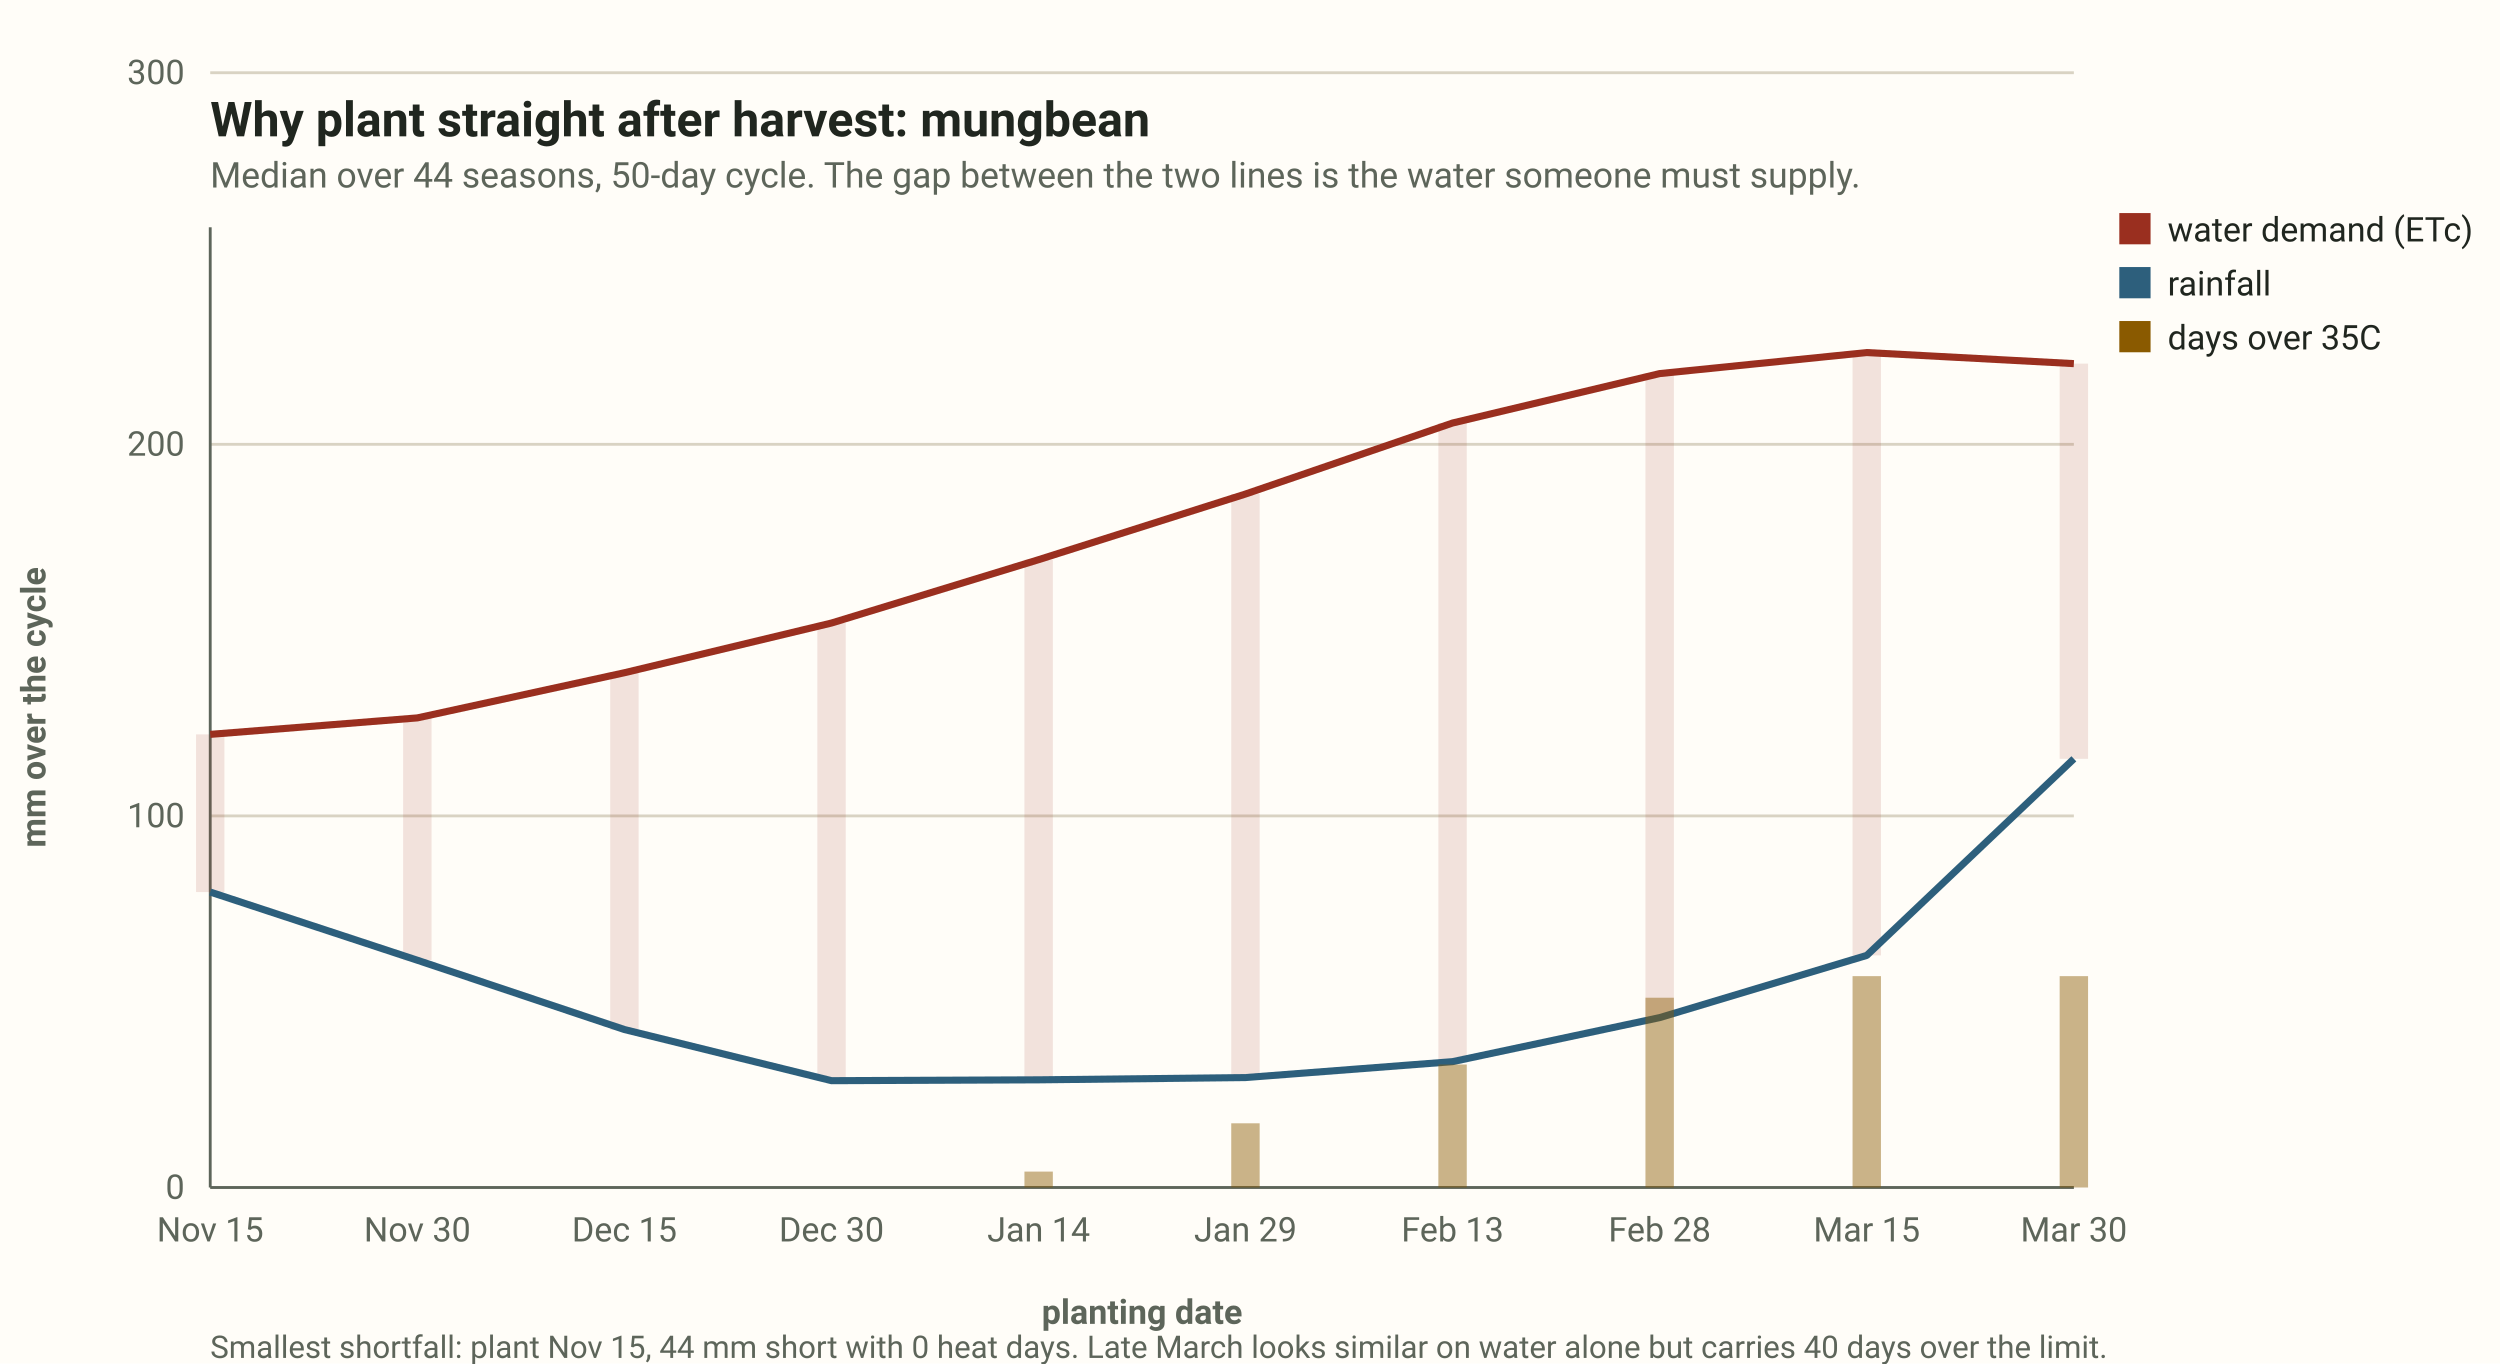
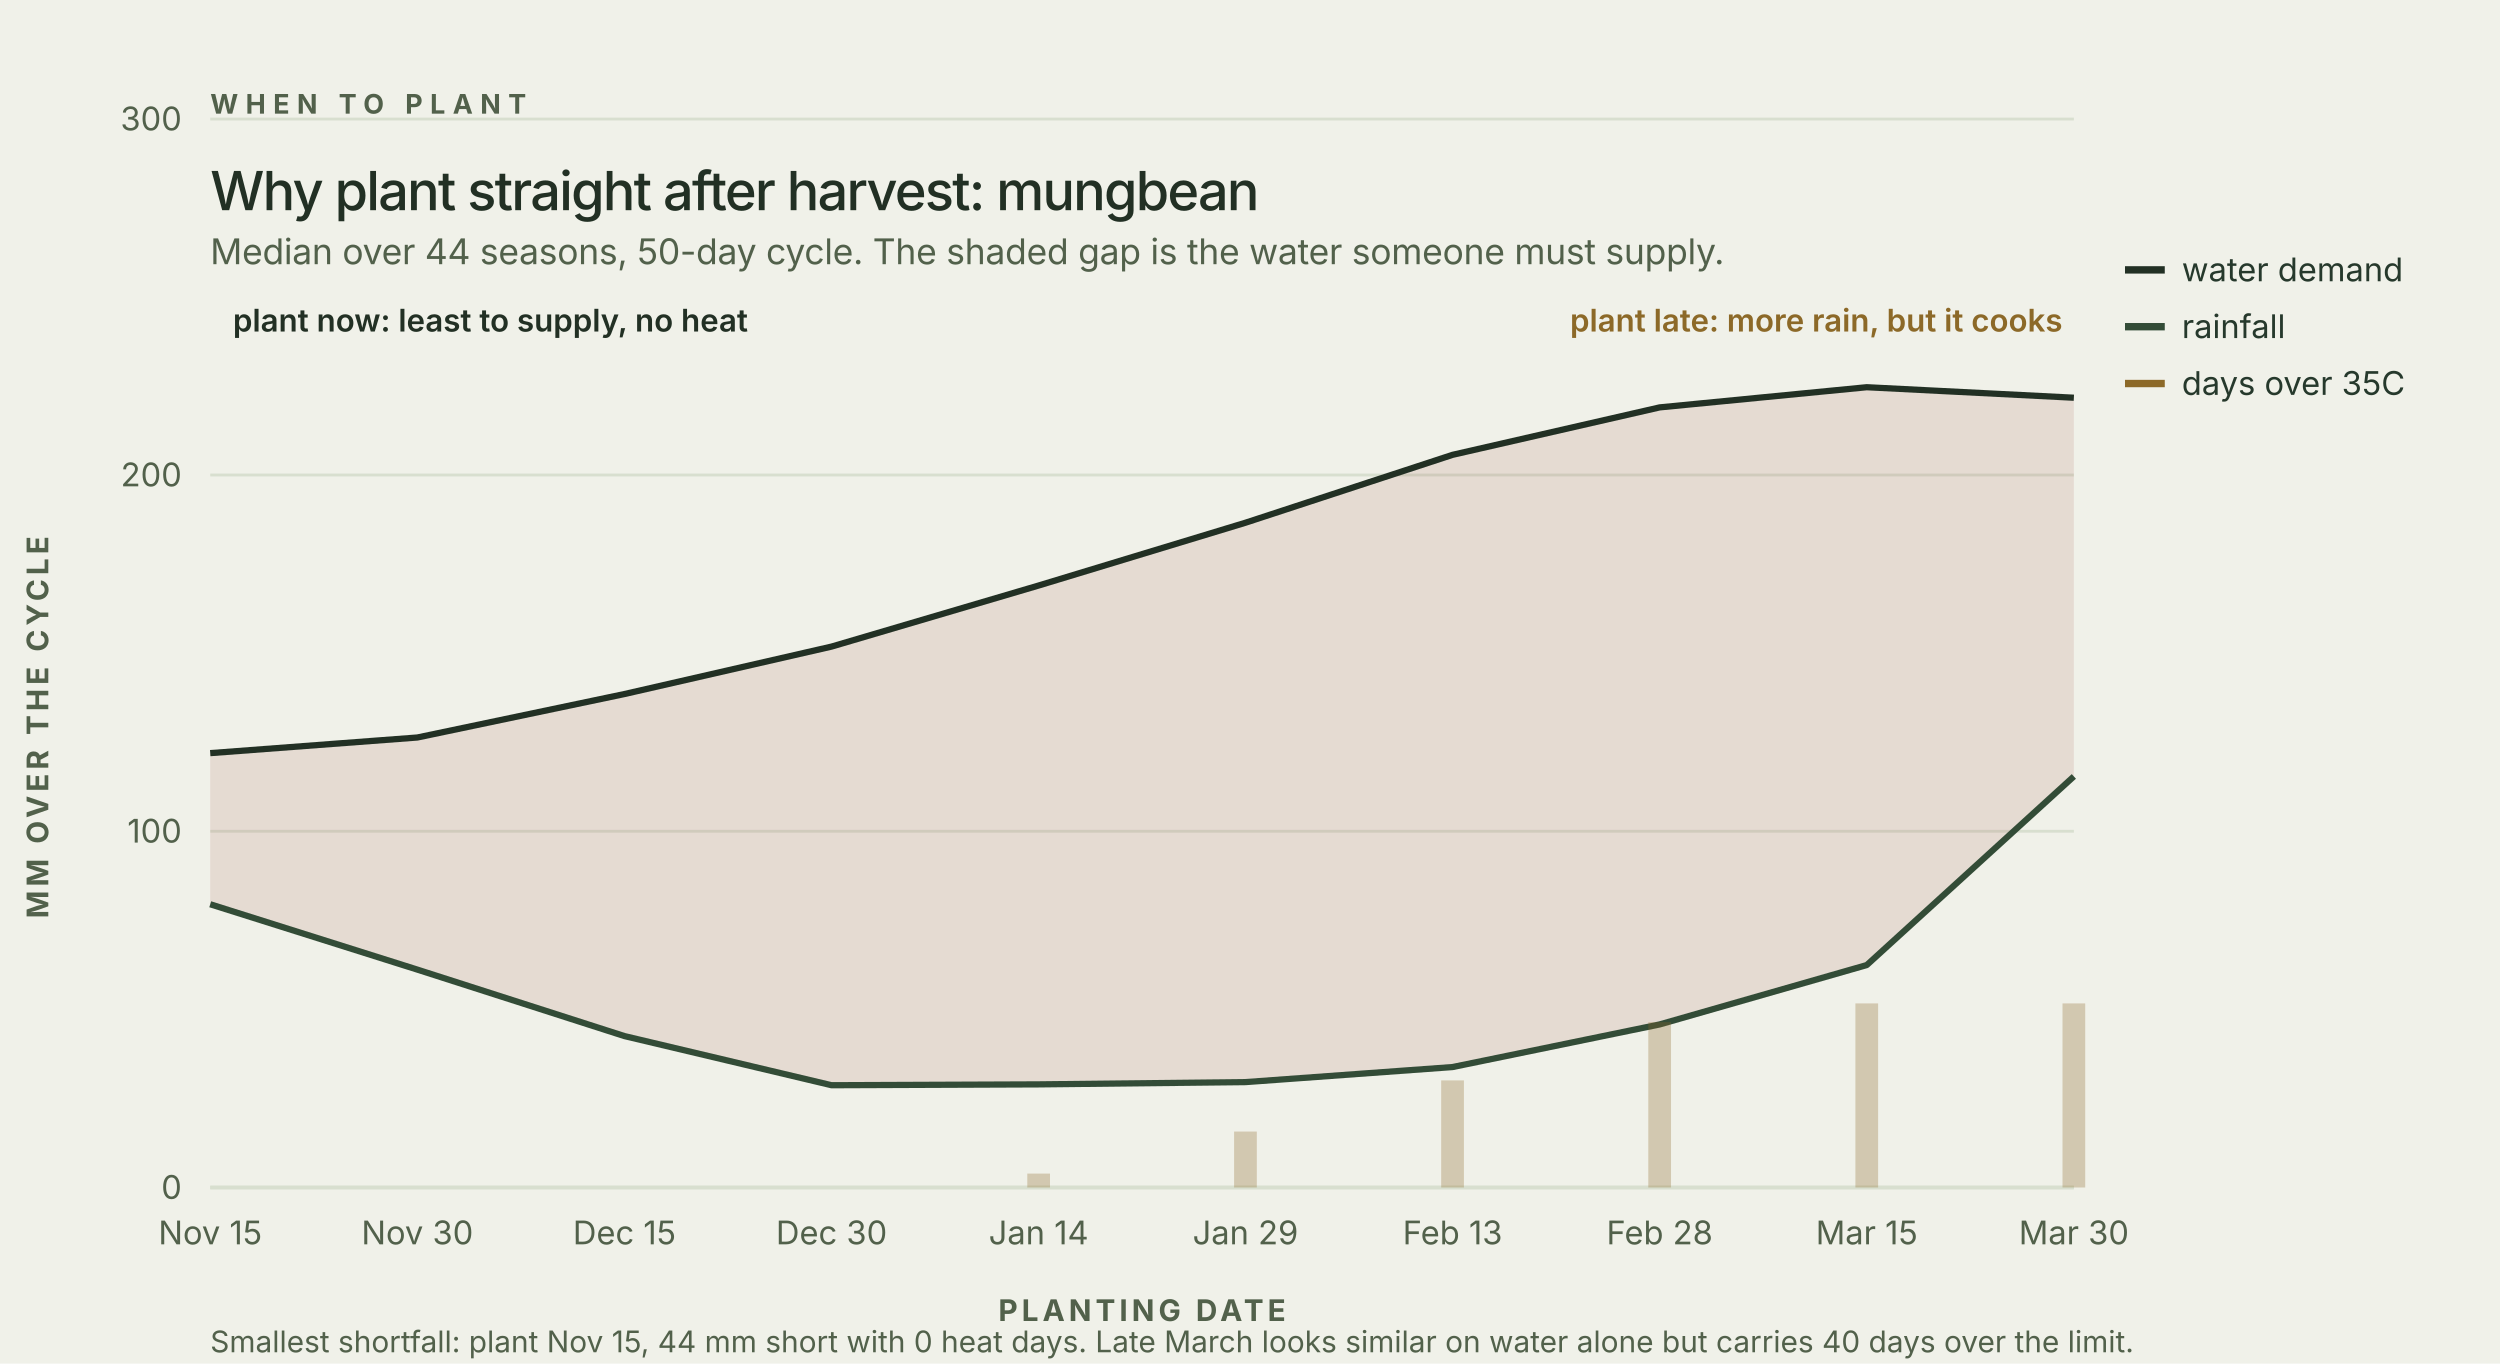
<svg xmlns="http://www.w3.org/2000/svg" width="880" height="480" viewBox="0 0 880 480">
-   <rect width="880" height="480" fill="#fffdf8" />
-   <text x="74" y="48" font-size="17" font-weight="700" fill="#20261f" font-family="system-ui, -apple-system, 'Segoe UI', Roboto, sans-serif">Why plant straight after harvest: mungbean</text>
-   <text x="74" y="66" font-size="12.5" fill="#5d655a" font-family="system-ui, -apple-system, 'Segoe UI', Roboto, sans-serif">Median over 44 seasons, 50-day cycle. The gap between the two lines is the water someone must supply.</text>
-   <line x1="74.0" y1="418.0" x2="730.0" y2="418.0" stroke="#d9d3c3" stroke-width="1.0" />
-   <line x1="74.0" y1="287.2" x2="730.0" y2="287.2" stroke="#d9d3c3" stroke-width="1.0" />
-   <line x1="74.0" y1="156.4" x2="730.0" y2="156.4" stroke="#d9d3c3" stroke-width="1.0" />
-   <line x1="74.0" y1="25.6" x2="730.0" y2="25.6" stroke="#d9d3c3" stroke-width="1.0" />
-   <line x1="74.0" y1="418.0" x2="730.0" y2="418.0" stroke="#5d655a" stroke-width="1.0" />
-   <line x1="74.0" y1="80.0" x2="74.0" y2="418.0" stroke="#5d655a" stroke-width="1.0" />
-   <text x="65.0" y="422.0" font-size="12" fill="#5d655a" text-anchor="end" font-weight="400" font-family="system-ui, -apple-system, 'Segoe UI', Roboto, sans-serif">0</text>
-   <text x="65.0" y="291.2" font-size="12" fill="#5d655a" text-anchor="end" font-weight="400" font-family="system-ui, -apple-system, 'Segoe UI', Roboto, sans-serif">100</text>
-   <text x="65.0" y="160.4" font-size="12" fill="#5d655a" text-anchor="end" font-weight="400" font-family="system-ui, -apple-system, 'Segoe UI', Roboto, sans-serif">200</text>
-   <text x="65.0" y="29.6" font-size="12" fill="#5d655a" text-anchor="end" font-weight="400" font-family="system-ui, -apple-system, 'Segoe UI', Roboto, sans-serif">300</text>
-   <text x="74.0" y="437.0" font-size="12" fill="#5d655a" text-anchor="middle" font-weight="400" font-family="system-ui, -apple-system, 'Segoe UI', Roboto, sans-serif">Nov 15</text>
-   <text x="146.9" y="437.0" font-size="12" fill="#5d655a" text-anchor="middle" font-weight="400" font-family="system-ui, -apple-system, 'Segoe UI', Roboto, sans-serif">Nov 30</text>
-   <text x="219.8" y="437.0" font-size="12" fill="#5d655a" text-anchor="middle" font-weight="400" font-family="system-ui, -apple-system, 'Segoe UI', Roboto, sans-serif">Dec 15</text>
-   <text x="292.7" y="437.0" font-size="12" fill="#5d655a" text-anchor="middle" font-weight="400" font-family="system-ui, -apple-system, 'Segoe UI', Roboto, sans-serif">Dec 30</text>
-   <text x="365.6" y="437.0" font-size="12" fill="#5d655a" text-anchor="middle" font-weight="400" font-family="system-ui, -apple-system, 'Segoe UI', Roboto, sans-serif">Jan 14</text>
-   <text x="438.4" y="437.0" font-size="12" fill="#5d655a" text-anchor="middle" font-weight="400" font-family="system-ui, -apple-system, 'Segoe UI', Roboto, sans-serif">Jan 29</text>
-   <text x="511.3" y="437.0" font-size="12" fill="#5d655a" text-anchor="middle" font-weight="400" font-family="system-ui, -apple-system, 'Segoe UI', Roboto, sans-serif">Feb 13</text>
-   <text x="584.2" y="437.0" font-size="12" fill="#5d655a" text-anchor="middle" font-weight="400" font-family="system-ui, -apple-system, 'Segoe UI', Roboto, sans-serif">Feb 28</text>
-   <text x="657.1" y="437.0" font-size="12" fill="#5d655a" text-anchor="middle" font-weight="400" font-family="system-ui, -apple-system, 'Segoe UI', Roboto, sans-serif">Mar 15</text>
-   <text x="730.0" y="437.0" font-size="12" fill="#5d655a" text-anchor="middle" font-weight="400" font-family="system-ui, -apple-system, 'Segoe UI', Roboto, sans-serif">Mar 30</text>
-   <text x="402.0" y="466.0" font-size="12" fill="#5d655a" text-anchor="middle" font-weight="600" font-family="system-ui, -apple-system, 'Segoe UI', Roboto, sans-serif">planting date</text>
-   <text x="16.0" y="249.0" font-size="12" fill="#5d655a" text-anchor="middle" font-weight="600" font-family="system-ui, -apple-system, 'Segoe UI', Roboto, sans-serif" transform="rotate(-90 16.0 249.0)">mm over the cycle</text>
-   <rect x="69.0" y="258.5" width="10.0" height="55.5" fill="#9a2f1f" fill-opacity="0.13" />
-   <rect x="141.9" y="252.7" width="10.0" height="85.3" fill="#9a2f1f" fill-opacity="0.13" />
-   <rect x="214.8" y="236.8" width="10.0" height="125.7" fill="#9a2f1f" fill-opacity="0.13" />
-   <rect x="287.7" y="219.3" width="10.0" height="161.1" fill="#9a2f1f" fill-opacity="0.13" />
-   <rect x="360.6" y="197.0" width="10.0" height="183.1" fill="#9a2f1f" fill-opacity="0.13" />
-   <rect x="433.4" y="173.9" width="10.0" height="205.4" fill="#9a2f1f" fill-opacity="0.13" />
-   <rect x="506.3" y="148.9" width="10.0" height="224.8" fill="#9a2f1f" fill-opacity="0.13" />
-   <rect x="579.2" y="131.5" width="10.0" height="226.7" fill="#9a2f1f" fill-opacity="0.13" />
-   <rect x="652.1" y="124.1" width="10.0" height="212.2" fill="#9a2f1f" fill-opacity="0.13" />
-   <rect x="725.0" y="128.0" width="10.0" height="139.1" fill="#9a2f1f" fill-opacity="0.13" />
-   <path d="M 74.0 258.5 L 146.9 252.7 L 219.8 236.8 L 292.7 219.3 L 365.6 197.0 L 438.4 173.9 L 511.3 148.9 L 584.2 131.5 L 657.1 124.1 L 730.0 128.0" fill="none" stroke="#9a2f1f" stroke-width="2.5" stroke-linejoin="round" />
-   <path d="M 74.0 314.0 L 146.9 338.0 L 219.8 362.4 L 292.7 380.4 L 365.6 380.1 L 438.4 379.3 L 511.3 373.7 L 584.2 358.2 L 657.1 336.3 L 730.0 267.1" fill="none" stroke="#2d5f7c" stroke-width="2.5" stroke-linejoin="round" />
-   <rect x="69.0" y="418.0" width="10.0" height="0.0" fill="#8a5a00" fill-opacity="0.45" />
-   <rect x="141.9" y="418.0" width="10.0" height="0.0" fill="#8a5a00" fill-opacity="0.45" />
-   <rect x="214.8" y="418.0" width="10.0" height="0.0" fill="#8a5a00" fill-opacity="0.45" />
-   <rect x="287.7" y="418.0" width="10.0" height="0.0" fill="#8a5a00" fill-opacity="0.45" />
-   <rect x="360.6" y="412.4" width="10.0" height="5.6" fill="#8a5a00" fill-opacity="0.45" />
-   <rect x="433.4" y="395.4" width="10.0" height="22.6" fill="#8a5a00" fill-opacity="0.45" />
-   <rect x="506.3" y="374.7" width="10.0" height="43.3" fill="#8a5a00" fill-opacity="0.45" />
-   <rect x="579.2" y="351.2" width="10.0" height="66.8" fill="#8a5a00" fill-opacity="0.45" />
-   <rect x="652.1" y="343.6" width="10.0" height="74.4" fill="#8a5a00" fill-opacity="0.45" />
-   <rect x="725.0" y="343.6" width="10.0" height="74.4" fill="#8a5a00" fill-opacity="0.45" />
-   <rect x="746.0" y="75.0" width="11.0" height="11.0" fill="#9a2f1f" fill-opacity="1.0" />
-   <text x="763.0" y="85.0" font-size="12" fill="#20261f" text-anchor="start" font-weight="400" font-family="system-ui, -apple-system, 'Segoe UI', Roboto, sans-serif">water demand (ETc)</text>
-   <rect x="746.0" y="94.0" width="11.0" height="11.0" fill="#2d5f7c" fill-opacity="1.0" />
-   <text x="763.0" y="104.0" font-size="12" fill="#20261f" text-anchor="start" font-weight="400" font-family="system-ui, -apple-system, 'Segoe UI', Roboto, sans-serif">rainfall</text>
-   <rect x="746.0" y="113.0" width="11.0" height="11.0" fill="#8a5a00" fill-opacity="1.0" />
-   <text x="763.0" y="123.0" font-size="12" fill="#20261f" text-anchor="start" font-weight="400" font-family="system-ui, -apple-system, 'Segoe UI', Roboto, sans-serif">days over 35C</text>
-   <text x="74.0" y="478.0" font-size="11" fill="#5d655a" text-anchor="start" font-weight="400" font-family="system-ui, -apple-system, 'Segoe UI', Roboto, sans-serif">Smallest shortfall: plant Nov 15, 44 mm short with 0 heat days. Late March looks similar on water alone but carries 40 days over the limit.</text>
+   <rect width="880" height="480" fill="#f0f1e9" />
+   <text x="74" y="40" font-size="9.5" font-weight="650" fill="#52614b" font-family="'DM Sans', -apple-system, 'Segoe UI', sans-serif" letter-spacing="2.6">WHEN TO PLANT</text>
+   <text x="74" y="74" font-size="19" font-weight="550" fill="#223024" font-family="Manrope, 'DM Sans', -apple-system, 'Segoe UI', sans-serif" letter-spacing="-0.6">Why plant straight after harvest: mungbean</text>
+   <text x="74" y="93" font-size="12.5" fill="#52614b" font-family="'DM Sans', -apple-system, 'Segoe UI', sans-serif" letter-spacing="-0.1">Median over 44 seasons, 50-day cycle. The shaded gap is the water someone must supply.</text>
+   <line x1="74.0" y1="418.0" x2="730.0" y2="418.0" stroke="#d8dfcf" stroke-width="1.0" />
+   <line x1="74.0" y1="292.6" x2="730.0" y2="292.6" stroke="#d8dfcf" stroke-width="1.0" />
+   <line x1="74.0" y1="167.2" x2="730.0" y2="167.2" stroke="#d8dfcf" stroke-width="1.0" />
+   <line x1="74.0" y1="41.9" x2="730.0" y2="41.9" stroke="#d8dfcf" stroke-width="1.0" />
+   <line x1="74.0" y1="418.0" x2="730.0" y2="418.0" stroke="#d8dfcf" stroke-width="1.4" />
+   <text x="64.0" y="422.0" font-size="11.5" fill="#52614b" text-anchor="end" font-weight="400" font-family="'DM Sans', -apple-system, 'Segoe UI', sans-serif">0</text>
+   <text x="64.0" y="296.6" font-size="11.5" fill="#52614b" text-anchor="end" font-weight="400" font-family="'DM Sans', -apple-system, 'Segoe UI', sans-serif">100</text>
+   <text x="64.0" y="171.2" font-size="11.5" fill="#52614b" text-anchor="end" font-weight="400" font-family="'DM Sans', -apple-system, 'Segoe UI', sans-serif">200</text>
+   <text x="64.0" y="45.9" font-size="11.5" fill="#52614b" text-anchor="end" font-weight="400" font-family="'DM Sans', -apple-system, 'Segoe UI', sans-serif">300</text>
+   <text x="74.0" y="438.0" font-size="11.5" fill="#52614b" text-anchor="middle" font-weight="400" font-family="'DM Sans', -apple-system, 'Segoe UI', sans-serif">Nov 15</text>
+   <text x="146.9" y="438.0" font-size="11.5" fill="#52614b" text-anchor="middle" font-weight="400" font-family="'DM Sans', -apple-system, 'Segoe UI', sans-serif">Nov 30</text>
+   <text x="219.8" y="438.0" font-size="11.5" fill="#52614b" text-anchor="middle" font-weight="400" font-family="'DM Sans', -apple-system, 'Segoe UI', sans-serif">Dec 15</text>
+   <text x="292.7" y="438.0" font-size="11.5" fill="#52614b" text-anchor="middle" font-weight="400" font-family="'DM Sans', -apple-system, 'Segoe UI', sans-serif">Dec 30</text>
+   <text x="365.6" y="438.0" font-size="11.5" fill="#52614b" text-anchor="middle" font-weight="400" font-family="'DM Sans', -apple-system, 'Segoe UI', sans-serif">Jan 14</text>
+   <text x="438.4" y="438.0" font-size="11.5" fill="#52614b" text-anchor="middle" font-weight="400" font-family="'DM Sans', -apple-system, 'Segoe UI', sans-serif">Jan 29</text>
+   <text x="511.3" y="438.0" font-size="11.5" fill="#52614b" text-anchor="middle" font-weight="400" font-family="'DM Sans', -apple-system, 'Segoe UI', sans-serif">Feb 13</text>
+   <text x="584.2" y="438.0" font-size="11.5" fill="#52614b" text-anchor="middle" font-weight="400" font-family="'DM Sans', -apple-system, 'Segoe UI', sans-serif">Feb 28</text>
+   <text x="657.1" y="438.0" font-size="11.5" fill="#52614b" text-anchor="middle" font-weight="400" font-family="'DM Sans', -apple-system, 'Segoe UI', sans-serif">Mar 15</text>
+   <text x="730.0" y="438.0" font-size="11.5" fill="#52614b" text-anchor="middle" font-weight="400" font-family="'DM Sans', -apple-system, 'Segoe UI', sans-serif">Mar 30</text>
+   <text x="402.0" y="465.0" font-size="10.5" fill="#52614b" text-anchor="middle" font-weight="650" font-family="'DM Sans', -apple-system, 'Segoe UI', sans-serif" letter-spacing="1.4">PLANTING DATE</text>
+   <text x="17.0" y="256.0" font-size="10.5" fill="#52614b" text-anchor="middle" font-weight="650" font-family="'DM Sans', -apple-system, 'Segoe UI', sans-serif" letter-spacing="1.4" transform="rotate(-90 17.0 256.0)">MM OVER THE CYCLE</text>
+   <path d="M 74.0 265.1 L 146.9 259.6 L 219.8 244.3 L 292.7 227.6 L 365.6 206.1 L 438.4 184.0 L 511.3 160.1 L 584.2 143.4 L 657.1 136.3 L 730.0 140.0 L 730.0 273.3 L 657.1 339.7 L 584.2 360.6 L 511.3 375.6 L 438.4 380.9 L 365.6 381.7 L 292.7 382.0 L 219.8 364.7 L 146.9 341.3 L 74.0 318.3 Z" fill="#a05143" fill-opacity="0.14" stroke="none" stroke-width="0" stroke-linejoin="round" />
+   <path d="M 74.0 265.1 L 146.9 259.6 L 219.8 244.3 L 292.7 227.6 L 365.6 206.1 L 438.4 184.0 L 511.3 160.1 L 584.2 143.4 L 657.1 136.3 L 730.0 140.0" fill="none" fill-opacity="1.0" stroke="#223024" stroke-width="2.2" stroke-linejoin="round" />
+   <path d="M 74.0 318.3 L 146.9 341.3 L 219.8 364.7 L 292.7 382.0 L 365.6 381.7 L 438.4 380.9 L 511.3 375.6 L 584.2 360.6 L 657.1 339.7 L 730.0 273.3" fill="none" fill-opacity="1.0" stroke="#334c37" stroke-width="2.2" stroke-linejoin="round" />
+   <rect x="70.0" y="418.0" width="8.0" height="0.0" fill="#8c6928" fill-opacity="0.3" />
+   <rect x="142.9" y="418.0" width="8.0" height="0.0" fill="#8c6928" fill-opacity="0.3" />
+   <rect x="215.8" y="418.0" width="8.0" height="0.0" fill="#8c6928" fill-opacity="0.3" />
+   <rect x="288.7" y="418.0" width="8.0" height="0.0" fill="#8c6928" fill-opacity="0.3" />
+   <rect x="361.6" y="413.1" width="8.0" height="4.9" fill="#8c6928" fill-opacity="0.3" />
+   <rect x="434.4" y="398.3" width="8.0" height="19.7" fill="#8c6928" fill-opacity="0.3" />
+   <rect x="507.3" y="380.3" width="8.0" height="37.7" fill="#8c6928" fill-opacity="0.3" />
+   <rect x="580.2" y="359.8" width="8.0" height="58.2" fill="#8c6928" fill-opacity="0.3" />
+   <rect x="653.1" y="353.2" width="8.0" height="64.8" fill="#8c6928" fill-opacity="0.3" />
+   <rect x="726.0" y="353.2" width="8.0" height="64.8" fill="#8c6928" fill-opacity="0.3" />
+   <line x1="748.0" y1="95.0" x2="762.0" y2="95.0" stroke="#223024" stroke-width="2.6" />
+   <text x="768.0" y="99.0" font-size="11.5" fill="#26392c" text-anchor="start" font-weight="400" font-family="'DM Sans', -apple-system, 'Segoe UI', sans-serif">water demand</text>
+   <line x1="748.0" y1="115.0" x2="762.0" y2="115.0" stroke="#334c37" stroke-width="2.6" />
+   <text x="768.0" y="119.0" font-size="11.5" fill="#26392c" text-anchor="start" font-weight="400" font-family="'DM Sans', -apple-system, 'Segoe UI', sans-serif">rainfall</text>
+   <line x1="748.0" y1="135.0" x2="762.0" y2="135.0" stroke="#8c6928" stroke-width="2.6" />
+   <text x="768.0" y="139.0" font-size="11.5" fill="#26392c" text-anchor="start" font-weight="400" font-family="'DM Sans', -apple-system, 'Segoe UI', sans-serif">days over 35C</text>
+   <text x="82.0" y="116.7" font-size="11" fill="#223024" text-anchor="start" font-weight="600" font-family="'DM Sans', -apple-system, 'Segoe UI', sans-serif">plant now: least to supply, no heat</text>
+   <text x="726.0" y="116.7" font-size="11" fill="#8c6928" text-anchor="end" font-weight="600" font-family="'DM Sans', -apple-system, 'Segoe UI', sans-serif">plant late: more rain, but it cooks</text>
+   <text x="74.0" y="476.0" font-size="10.5" fill="#52614b" text-anchor="start" font-weight="400" font-family="'DM Sans', -apple-system, 'Segoe UI', sans-serif">Smallest shortfall: plant Nov 15, 44 mm short with 0 heat days. Late March looks similar on water alone but carries 40 days over the limit.</text>
</svg>
